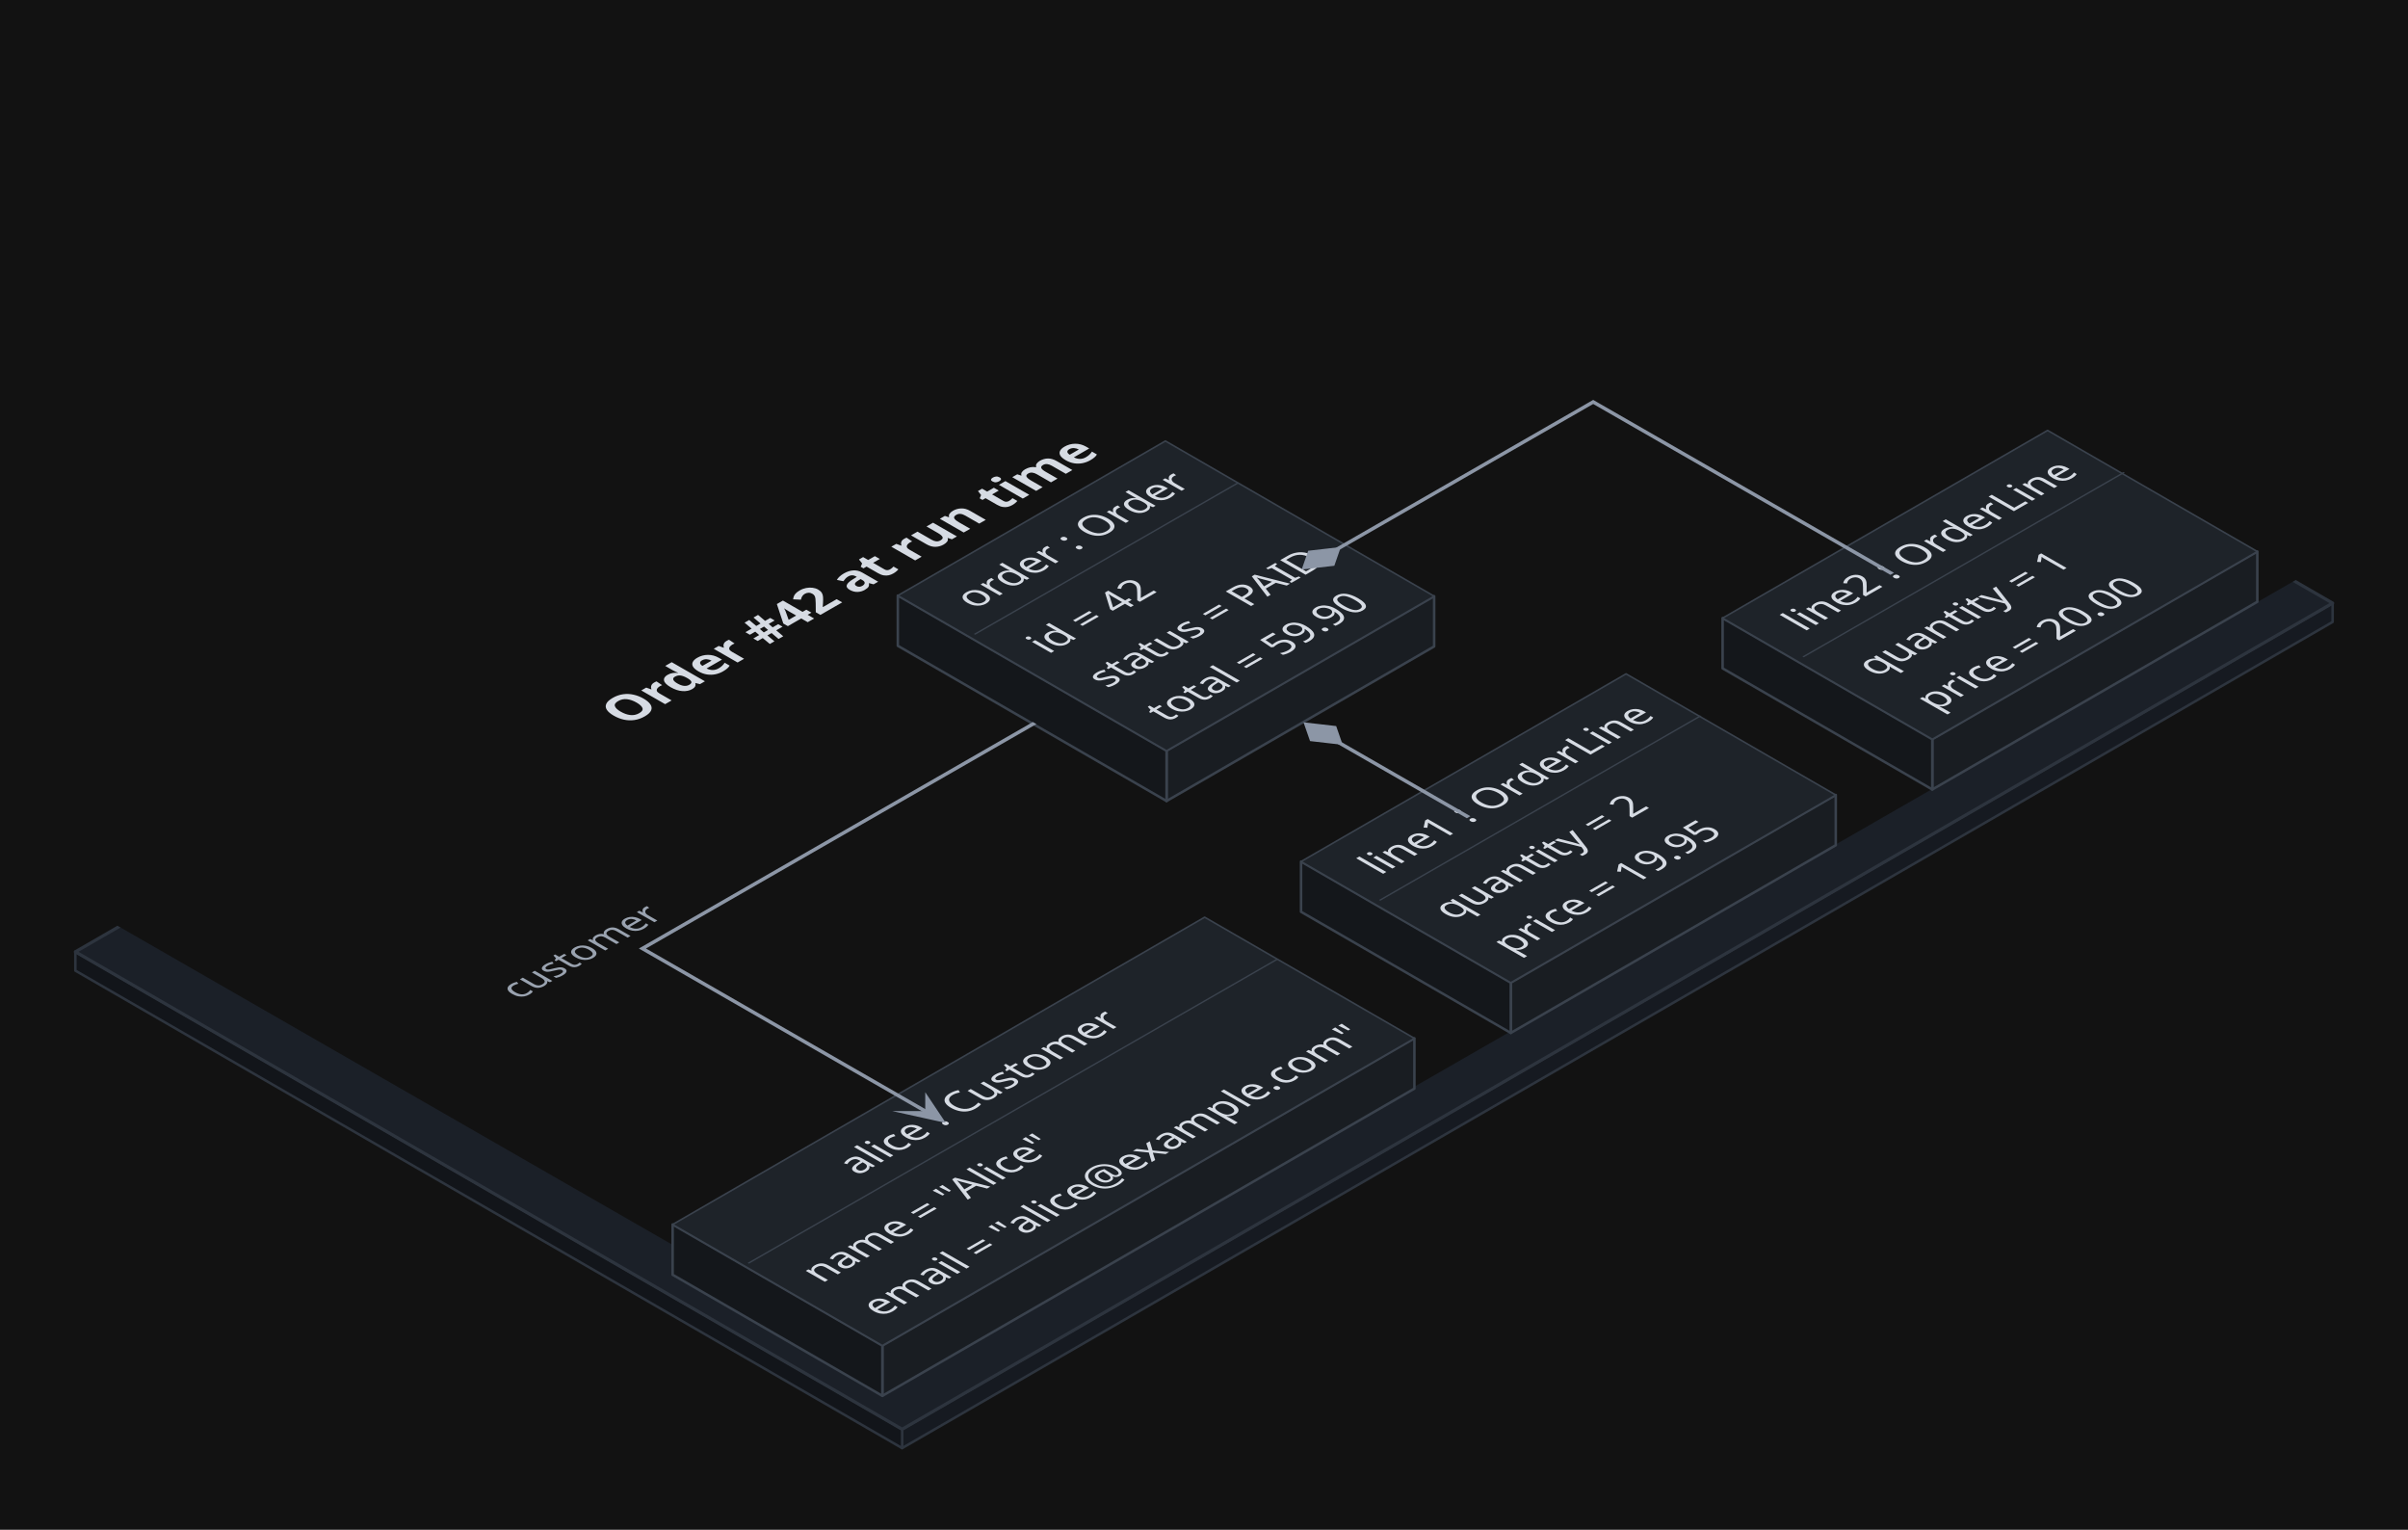
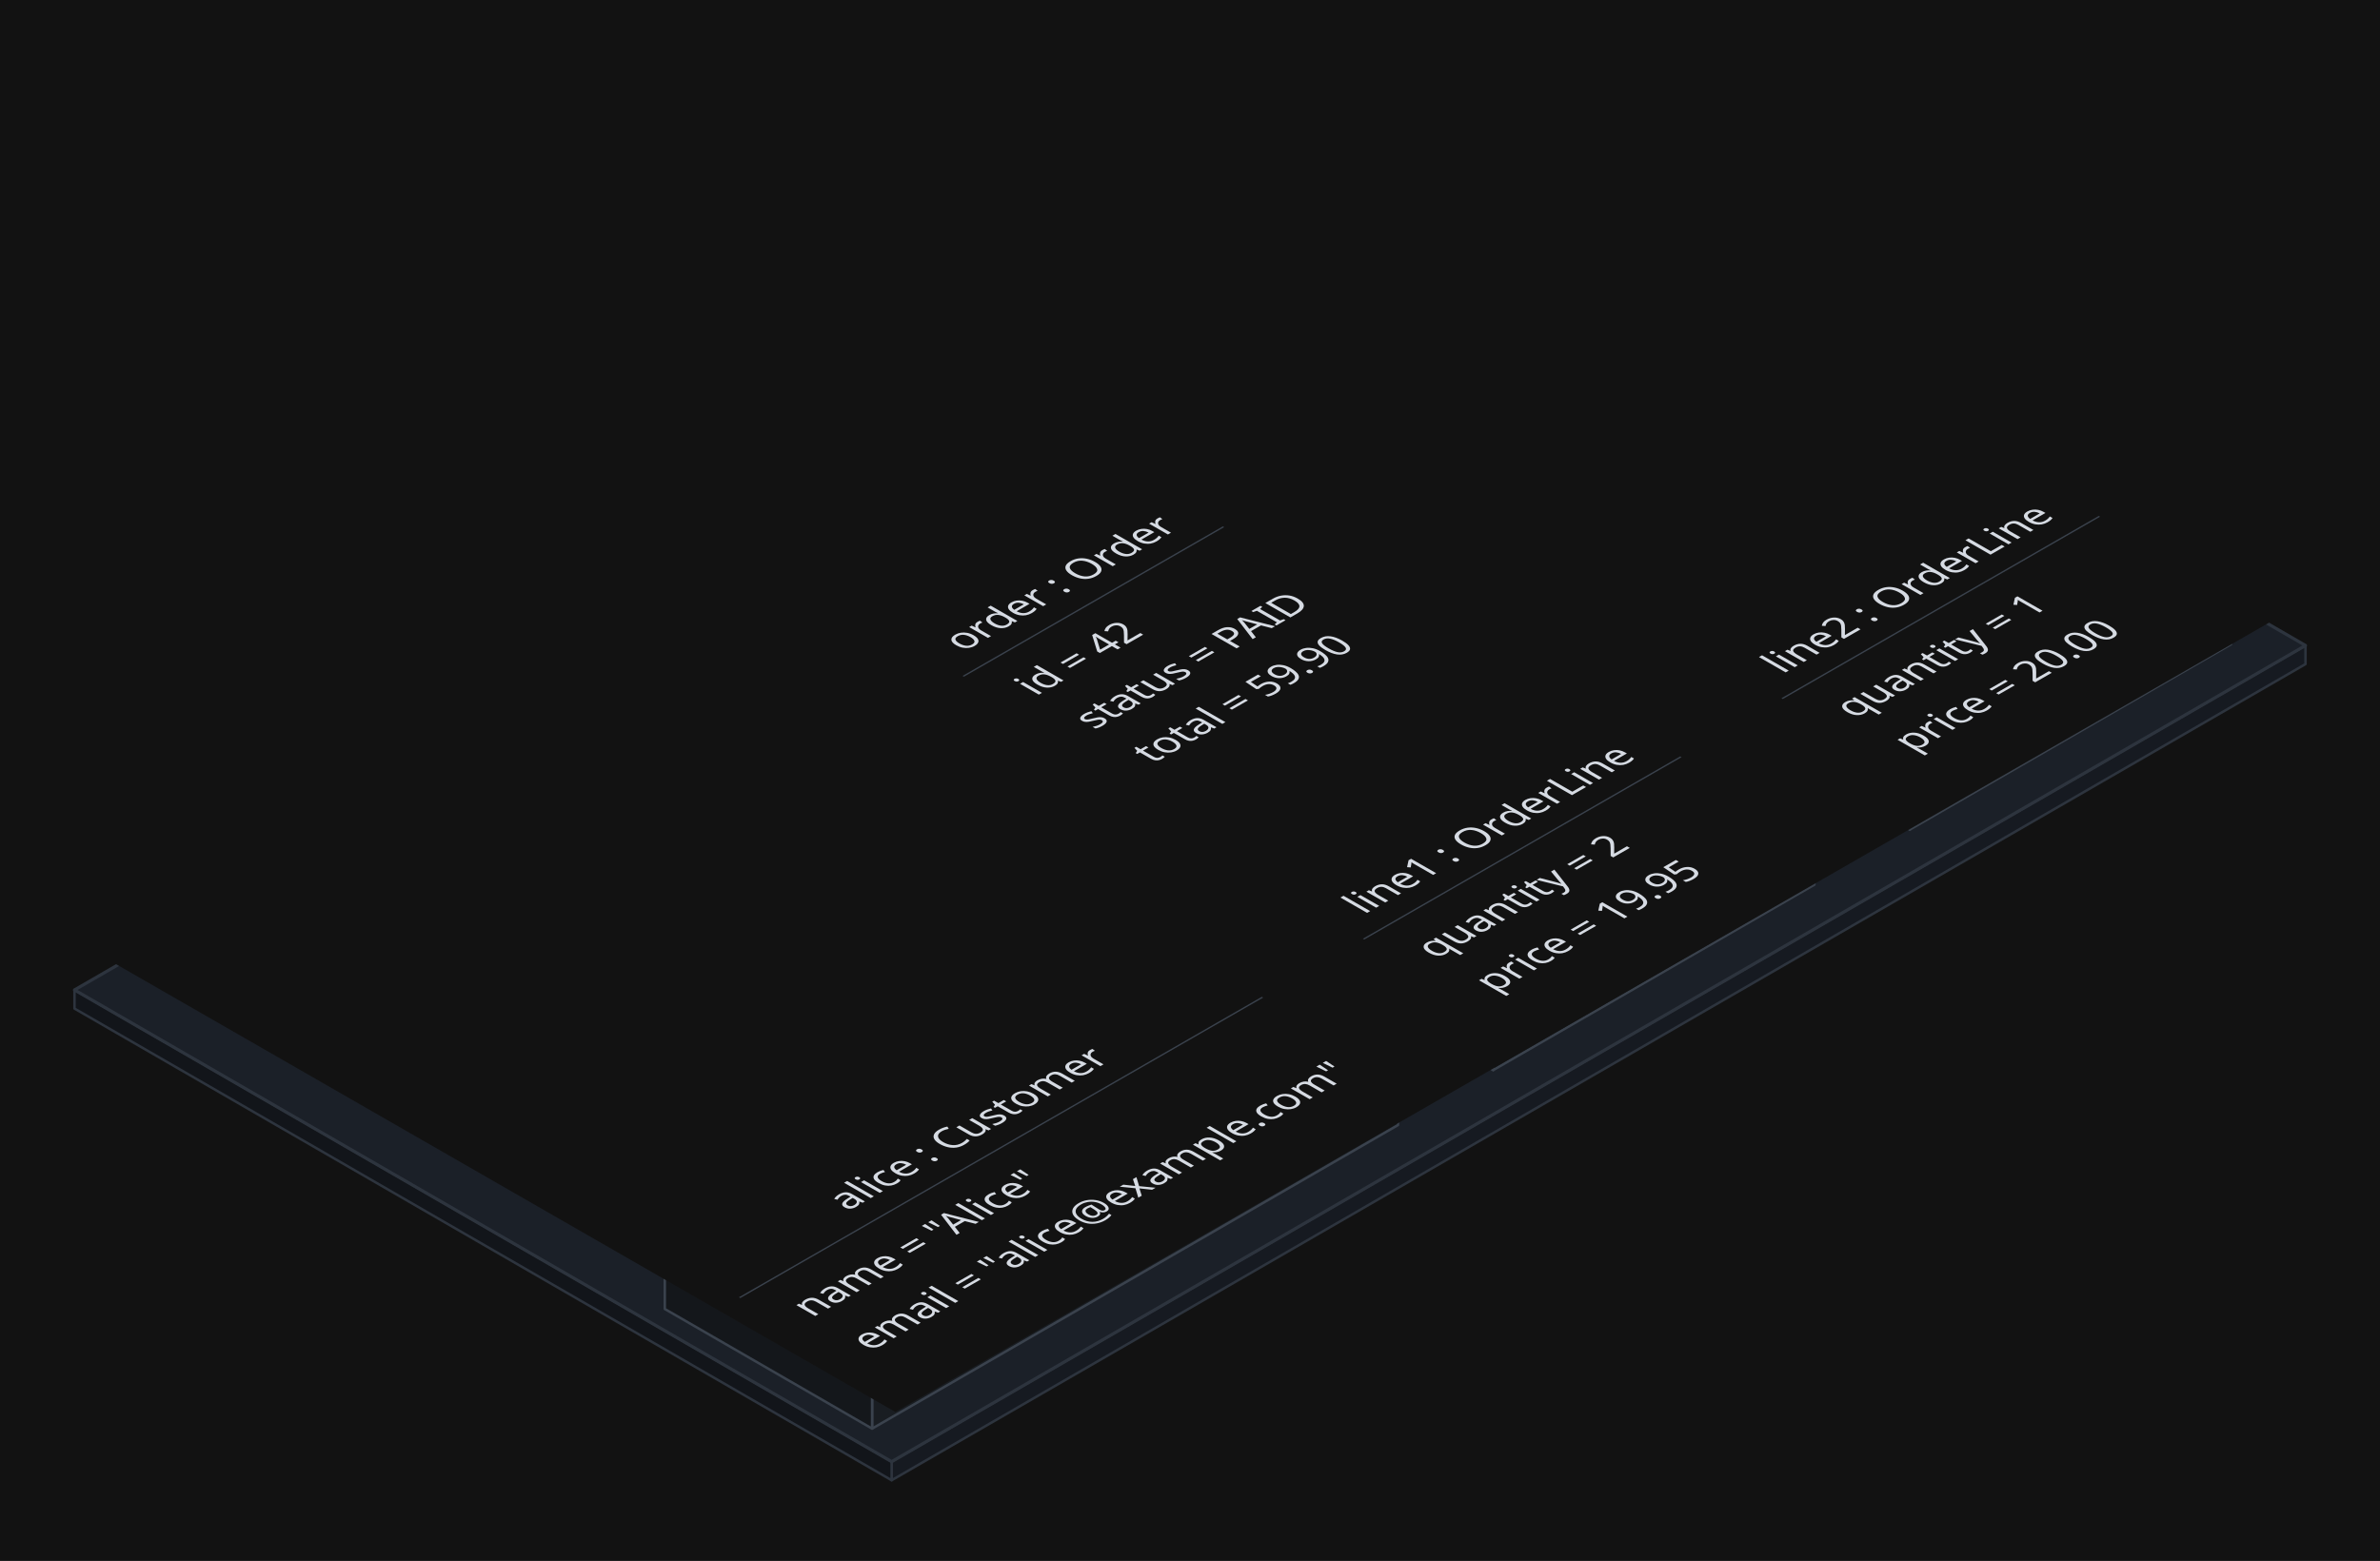
- <svg xmlns="http://www.w3.org/2000/svg" viewBox="-24 -303 766.8 487" width="766.8" height="487">
-   <rect x="-24" y="-303" width="766.8" height="487" fill="#121212" />
+ <svg xmlns="http://www.w3.org/2000/svg" viewBox="-24 -319 766.8 503" width="766.8" height="503">
+   <rect x="-24" y="-319" width="766.8" height="503" fill="#121212" />
  <g transform="translate(0,6)">
    <polygon points="718.8,-111 263.27,152 263.27,146 718.8,-117" fill="#161a21" stroke="#2d343e" stroke-width="0.8" stroke-linejoin="round" />
    <polygon points="263.27,152 0,0 0,-6 263.27,146" fill="#12151a" stroke="#2d343e" stroke-width="0.8" stroke-linejoin="round" />
    <polygon points="0,-6 455.53,-269 718.8,-117 263.27,146" fill="#1b2028" stroke="#2d343e" stroke-width="1" stroke-linejoin="round" />
  </g>
  <defs />
-   <g transform="translate(0,-16) matrix(0.87 -0.5 0.87 0.5 0 0)">
-     <rect x="0" y="0" width="526" height="304" fill="#121212" style="stroke:none;" />
+   <g transform="translate(0,-0) matrix(0.87 -0.5 0.87 0.5 0 0)">
+     <polygon points="347.29,102.732,353.29,106.732,359.29,102.732,353.29,98.732,347.29,102.732" fill="#8C96A6" style="stroke:#8C96A6;stroke-width:1.3;stroke-linejoin:miter;stroke-miterlimit:10;" />
+   </g>
+   <g transform="translate(0,-0) matrix(0.87 -0.5 0.87 0.5 0 0)">
+     <path d="M359.29,102.732 C404.65,102.732 452.82,102.732 452.82,102.732 C452.82,102.732 452.82,168.192 452.82,212.172" style="stroke:#8C96A6;stroke-width:1.3;" fill="none" id="order-backto-line2" codeLine="24" />
  </g>
  <g transform="translate(0,-0) matrix(0.87 -0.5 0.87 0.5 0 0)">
    <text x="172.779" y="29.104" fill="#D6DBE3" font-size="16" textLength="174.016" font-weight="700" font-family="'Noto Sans'">Order #42 at run time</text>
  </g>
-   <g transform="translate(0,-0)">
+   <g transform="translate(0,-0) matrix(0.87 -0.5 0.87 0.5 0 0)">
+     <polygon points="297.82,152.882,293.82,158.882,297.82,164.882,301.82,158.882,297.82,152.882" fill="#8C96A6" style="stroke:#8C96A6;stroke-width:1.3;stroke-linejoin:miter;stroke-miterlimit:10;" />
+   </g>
+   <g transform="translate(0,-0) matrix(0.87 -0.5 0.87 0.5 0 0)">
+     <path d="M297.82,164.882 C297.82,184.192 297.82,193.992 297.82,212.142" style="stroke:#8C96A6;stroke-width:1.3;" fill="none" id="order-backto-line1" codeLine="23" />
+   </g>
+   <g transform="translate(0,-0) matrix(0.87 -0.5 0.87 0.5 0 0)">
+     <text x="65.87" y="96.56" fill="#9AA3B0" font-size="12" textLength="53.46" font-family="'Noto Sans'">customer</text>
+   </g>
+   <g transform="translate(0,-0) matrix(0.87 -0.5 0.87 0.5 0 0)">
+     <path d="M248.37,102.732 C191.18,102.732 104.82,102.732 104.82,102.732 C104.82,102.732 104.82,163.192 104.82,207.172" style="stroke:#8C96A6;stroke-width:1.3;" fill="none" id="order-to-alice" codeLine="22" />
+   </g>
+   <g transform="translate(0,-0) matrix(0.87 -0.5 0.87 0.5 0 0)">
+     <polygon points="104.82,212.172,108.82,203.172,104.82,207.172,100.82,203.172,104.82,212.172" fill="#8C96A6" style="stroke:#8C96A6;stroke-width:1.3;stroke-linejoin:miter;stroke-miterlimit:10;" />
+   </g>
+   <g transform="translate(0,0)">
+     <polygon points="694.82,-111.42 591.32,-51.67 591.32,-67.67 694.82,-127.42" fill="#191d22" stroke="#3A424D" stroke-width="0.8" stroke-linejoin="round" />
+     <polygon points="591.32,-51.67 524.54,-90.23 524.54,-106.23 591.32,-67.67" fill="#14171b" stroke="#3A424D" stroke-width="0.8" stroke-linejoin="round" />
+     <polygon points="524.54,-106.23 628.03,-165.98 694.82,-127.42 591.32,-67.67" fill="#1E2329" stroke="#3A424D" stroke-width="0.5" stroke-linejoin="round" />
+   </g>
+   <g transform="translate(0,0)">
    <polygon points="432.69,-97.2 347.48,-48 347.48,-64 432.69,-113.2" fill="#191d22" stroke="#3A424D" stroke-width="0.8" stroke-linejoin="round" />
    <polygon points="347.48,-48 261.9,-97.41 261.9,-113.41 347.48,-64" fill="#14171b" stroke="#3A424D" stroke-width="0.8" stroke-linejoin="round" />
    <polygon points="261.9,-113.41 347.11,-162.61 432.69,-113.2 347.48,-64" fill="#1E2329" stroke="#3A424D" stroke-width="0.5" stroke-linejoin="round" />
  </g>
+   <g transform="translate(0,0)">
+     <polygon points="560.58,-33.92 457.09,25.83 457.09,9.83 560.58,-49.92" fill="#191d22" stroke="#3A424D" stroke-width="0.8" stroke-linejoin="round" />
+     <polygon points="457.09,25.83 390.3,-12.73 390.3,-28.73 457.09,9.83" fill="#14171b" stroke="#3A424D" stroke-width="0.8" stroke-linejoin="round" />
+     <polygon points="390.3,-28.73 493.8,-88.48 560.58,-49.92 457.09,9.83" fill="#1E2329" stroke="#3A424D" stroke-width="0.5" stroke-linejoin="round" />
+   </g>
+   <g transform="translate(0,0)">
+     <polygon points="426.4,43.55 256.98,141.36 256.98,125.36 426.4,27.55" fill="#191d22" stroke="#3A424D" stroke-width="0.8" stroke-linejoin="round" />
+     <polygon points="256.98,141.36 190.19,102.81 190.19,86.81 256.98,125.36" fill="#14171b" stroke="#3A424D" stroke-width="0.8" stroke-linejoin="round" />
+     <polygon points="190.19,86.81 359.61,-11.01 426.4,27.55 256.98,125.36" fill="#1E2329" stroke="#3A424D" stroke-width="0.5" stroke-linejoin="round" />
+   </g>
+   <g transform="translate(0,-16) matrix(0.87 -0.5 0.87 0.5 0 0)">
+     <rect x="0" y="0" width="526" height="304" fill="#121212" style="stroke:none;" />
+   </g>
  <g transform="translate(0,-16) matrix(0.87 -0.5 0.87 0.5 0 0)">
    <text x="257.62" y="71.689" fill="#D6DBE3" font-size="13" textLength="80.392" font-family="'Noto Sans'">order : Order</text>
+   </g>
+   <g transform="translate(0,-16) matrix(0.87 -0.5 0.87 0.5 0 0)">
+     <text x="402.07" y="230.509" fill="#D6DBE3" font-size="13" textLength="101.504" font-family="'Noto Sans'">line2 : OrderLine</text>
  </g>
  <g transform="translate(0,-16) matrix(0.87 -0.5 0.87 0.5 0 0)">
    <line x1="249.62" y1="79.498" x2="346.012" y2="79.498" style="stroke:#3A424D;stroke-width:0.5;" />
  </g>
  <g transform="translate(0,-16) matrix(0.87 -0.5 0.87 0.5 0 0)">
    <text x="256.62" y="99.395" fill="#D6DBE3" font-size="13" textLength="40.417" font-family="'Noto Sans'">id = 42</text>
  </g>
  <g transform="translate(0,-16) matrix(0.87 -0.5 0.87 0.5 0 0)">
+     <line x1="394.07" y1="238.318" x2="511.574" y2="238.318" style="stroke:#3A424D;stroke-width:0.5;" />
+   </g>
+   <g transform="translate(0,-16) matrix(0.87 -0.5 0.87 0.5 0 0)">
+     <text x="401.07" y="258.215" fill="#D6DBE3" font-size="13" textLength="72.358" font-family="'Noto Sans'">quantity = 1</text>
+   </g>
+   <g transform="translate(0,-16) matrix(0.87 -0.5 0.87 0.5 0 0)">
    <text x="256.62" y="121.101" fill="#D6DBE3" font-size="13" textLength="81.432" font-family="'Noto Sans'">status = PAID</text>
+   </g>
+   <g transform="translate(0,-16) matrix(0.87 -0.5 0.87 0.5 0 0)">
+     <text x="401.07" y="279.921" fill="#D6DBE3" font-size="13" textLength="77.714" font-family="'Noto Sans'">price = 20.00</text>
  </g>
  <g transform="translate(0,-16) matrix(0.87 -0.5 0.87 0.5 0 0)">
    <text x="256.62" y="142.807" fill="#D6DBE3" font-size="13" textLength="75.322" font-family="'Noto Sans'">total = 59.90</text>
  </g>
-   <g transform="translate(0,-0)">
-     <polygon points="426.4,43.55 256.98,141.36 256.98,125.36 426.4,27.55" fill="#191d22" stroke="#3A424D" stroke-width="0.8" stroke-linejoin="round" />
-     <polygon points="256.98,141.36 190.19,102.81 190.19,86.81 256.98,125.36" fill="#14171b" stroke="#3A424D" stroke-width="0.8" stroke-linejoin="round" />
-     <polygon points="190.19,86.81 359.61,-11.01 426.4,27.55 256.98,125.36" fill="#1E2329" stroke="#3A424D" stroke-width="0.5" stroke-linejoin="round" />
+   <g transform="translate(0,-16) matrix(0.87 -0.5 0.87 0.5 0 0)">
+     <text x="247.07" y="230.509" fill="#D6DBE3" font-size="13" textLength="101.504" font-family="'Noto Sans'">line1 : OrderLine</text>
+   </g>
+   <g transform="translate(0,-16) matrix(0.87 -0.5 0.87 0.5 0 0)">
+     <line x1="239.07" y1="238.318" x2="356.574" y2="238.318" style="stroke:#3A424D;stroke-width:0.5;" />
+   </g>
+   <g transform="translate(0,-16) matrix(0.87 -0.5 0.87 0.5 0 0)">
+     <text x="246.07" y="258.215" fill="#D6DBE3" font-size="13" textLength="72.358" font-family="'Noto Sans'">quantity = 2</text>
+   </g>
+   <g transform="translate(0,-16) matrix(0.87 -0.5 0.87 0.5 0 0)">
+     <text x="246.07" y="279.921" fill="#D6DBE3" font-size="13" textLength="77.714" font-family="'Noto Sans'">price = 19.95</text>
  </g>
  <g transform="translate(0,-16) matrix(0.87 -0.5 0.87 0.5 0 0)">
    <text x="55.963" y="230.509" fill="#D6DBE3" font-size="13" textLength="97.708" font-family="'Noto Sans'">alice : Customer</text>
  </g>
  <g transform="translate(0,-16) matrix(0.87 -0.5 0.87 0.5 0 0)">
    <line x1="8" y1="238.318" x2="201.634" y2="238.318" style="stroke:#3A424D;stroke-width:0.5;" />
  </g>
  <g transform="translate(0,-16) matrix(0.87 -0.5 0.87 0.5 0 0)">
    <text x="15" y="258.215" fill="#D6DBE3" font-size="13" textLength="88.205" font-family="'Noto Sans'">name = "Alice"</text>
  </g>
  <g transform="translate(0,-16) matrix(0.87 -0.5 0.87 0.5 0 0)">
    <text x="15" y="279.921" fill="#D6DBE3" font-size="13" textLength="179.634" font-family="'Noto Sans'">email = "alice@example.com"</text>
  </g>
-   <g transform="translate(0,-0)">
-     <polygon points="560.58,-33.92 457.09,25.83 457.09,9.83 560.58,-49.92" fill="#191d22" stroke="#3A424D" stroke-width="0.8" stroke-linejoin="round" />
-     <polygon points="457.09,25.83 390.3,-12.73 390.3,-28.73 457.09,9.83" fill="#14171b" stroke="#3A424D" stroke-width="0.8" stroke-linejoin="round" />
-     <polygon points="390.3,-28.73 493.8,-88.48 560.58,-49.92 457.09,9.83" fill="#1E2329" stroke="#3A424D" stroke-width="0.5" stroke-linejoin="round" />
-   </g>
-   <g transform="translate(0,-16) matrix(0.87 -0.5 0.87 0.5 0 0)">
-     <text x="247.07" y="230.509" fill="#D6DBE3" font-size="13" textLength="101.504" font-family="'Noto Sans'">line1 : OrderLine</text>
-   </g>
-   <g transform="translate(0,-16) matrix(0.87 -0.5 0.87 0.5 0 0)">
-     <line x1="239.07" y1="238.318" x2="356.574" y2="238.318" style="stroke:#3A424D;stroke-width:0.5;" />
-   </g>
-   <g transform="translate(0,-16) matrix(0.87 -0.5 0.87 0.5 0 0)">
-     <text x="246.07" y="258.215" fill="#D6DBE3" font-size="13" textLength="72.358" font-family="'Noto Sans'">quantity = 2</text>
-   </g>
-   <g transform="translate(0,-16) matrix(0.87 -0.5 0.87 0.5 0 0)">
-     <text x="246.07" y="279.921" fill="#D6DBE3" font-size="13" textLength="77.714" font-family="'Noto Sans'">price = 19.95</text>
-   </g>
-   <g transform="translate(0,-0)">
-     <polygon points="694.82,-111.42 591.32,-51.67 591.32,-67.67 694.82,-127.42" fill="#191d22" stroke="#3A424D" stroke-width="0.8" stroke-linejoin="round" />
-     <polygon points="591.32,-51.67 524.54,-90.23 524.54,-106.23 591.32,-67.67" fill="#14171b" stroke="#3A424D" stroke-width="0.8" stroke-linejoin="round" />
-     <polygon points="524.54,-106.23 628.03,-165.98 694.82,-127.42 591.32,-67.67" fill="#1E2329" stroke="#3A424D" stroke-width="0.5" stroke-linejoin="round" />
-   </g>
-   <g transform="translate(0,-16) matrix(0.87 -0.5 0.87 0.5 0 0)">
-     <text x="402.07" y="230.509" fill="#D6DBE3" font-size="13" textLength="101.504" font-family="'Noto Sans'">line2 : OrderLine</text>
-   </g>
-   <g transform="translate(0,-16) matrix(0.87 -0.5 0.87 0.5 0 0)">
-     <line x1="394.07" y1="238.318" x2="511.574" y2="238.318" style="stroke:#3A424D;stroke-width:0.5;" />
-   </g>
-   <g transform="translate(0,-16) matrix(0.87 -0.5 0.87 0.5 0 0)">
-     <text x="401.07" y="258.215" fill="#D6DBE3" font-size="13" textLength="72.358" font-family="'Noto Sans'">quantity = 1</text>
-   </g>
-   <g transform="translate(0,-16) matrix(0.87 -0.5 0.87 0.5 0 0)">
-     <text x="401.07" y="279.921" fill="#D6DBE3" font-size="13" textLength="77.714" font-family="'Noto Sans'">price = 20.00</text>
-   </g>
-   <g transform="translate(0,-0) matrix(0.87 -0.5 0.87 0.5 0 0)">
-     <path d="M248.37,102.732 C191.18,102.732 104.82,102.732 104.82,102.732 C104.82,102.732 104.82,163.192 104.82,207.172" style="stroke:#8C96A6;stroke-width:1.3;" fill="none" id="order-to-alice" codeLine="22" />
-   </g>
-   <g transform="translate(0,-0) matrix(0.87 -0.5 0.87 0.5 0 0)">
-     <polygon points="104.82,212.172,108.82,203.172,104.82,207.172,100.82,203.172,104.82,212.172" fill="#8C96A6" style="stroke:#8C96A6;stroke-width:1.3;stroke-linejoin:miter;stroke-miterlimit:10;" />
-   </g>
-   <g transform="translate(0,-0) matrix(0.87 -0.5 0.87 0.5 0 0)">
-     <text x="65.87" y="96.56" fill="#9AA3B0" font-size="12" textLength="53.46" font-family="'Noto Sans'">customer</text>
-   </g>
-   <g transform="translate(0,-0) matrix(0.87 -0.5 0.87 0.5 0 0)">
-     <path d="M297.82,164.882 C297.82,184.192 297.82,193.992 297.82,212.142" style="stroke:#8C96A6;stroke-width:1.3;" fill="none" id="order-backto-line1" codeLine="23" />
-   </g>
-   <g transform="translate(0,-0) matrix(0.87 -0.5 0.87 0.5 0 0)">
-     <polygon points="297.82,152.882,293.82,158.882,297.82,164.882,301.82,158.882,297.82,152.882" fill="#8C96A6" style="stroke:#8C96A6;stroke-width:1.3;stroke-linejoin:miter;stroke-miterlimit:10;" />
-   </g>
-   <g transform="translate(0,-0) matrix(0.87 -0.5 0.87 0.5 0 0)">
-     <path d="M359.29,102.732 C404.65,102.732 452.82,102.732 452.82,102.732 C452.82,102.732 452.82,168.192 452.82,212.172" style="stroke:#8C96A6;stroke-width:1.3;" fill="none" id="order-backto-line2" codeLine="24" />
-   </g>
-   <g transform="translate(0,-0) matrix(0.87 -0.5 0.87 0.5 0 0)">
-     <polygon points="347.29,102.732,353.29,106.732,359.29,102.732,353.29,98.732,347.29,102.732" fill="#8C96A6" style="stroke:#8C96A6;stroke-width:1.3;stroke-linejoin:miter;stroke-miterlimit:10;" />
-   </g>
</svg>
